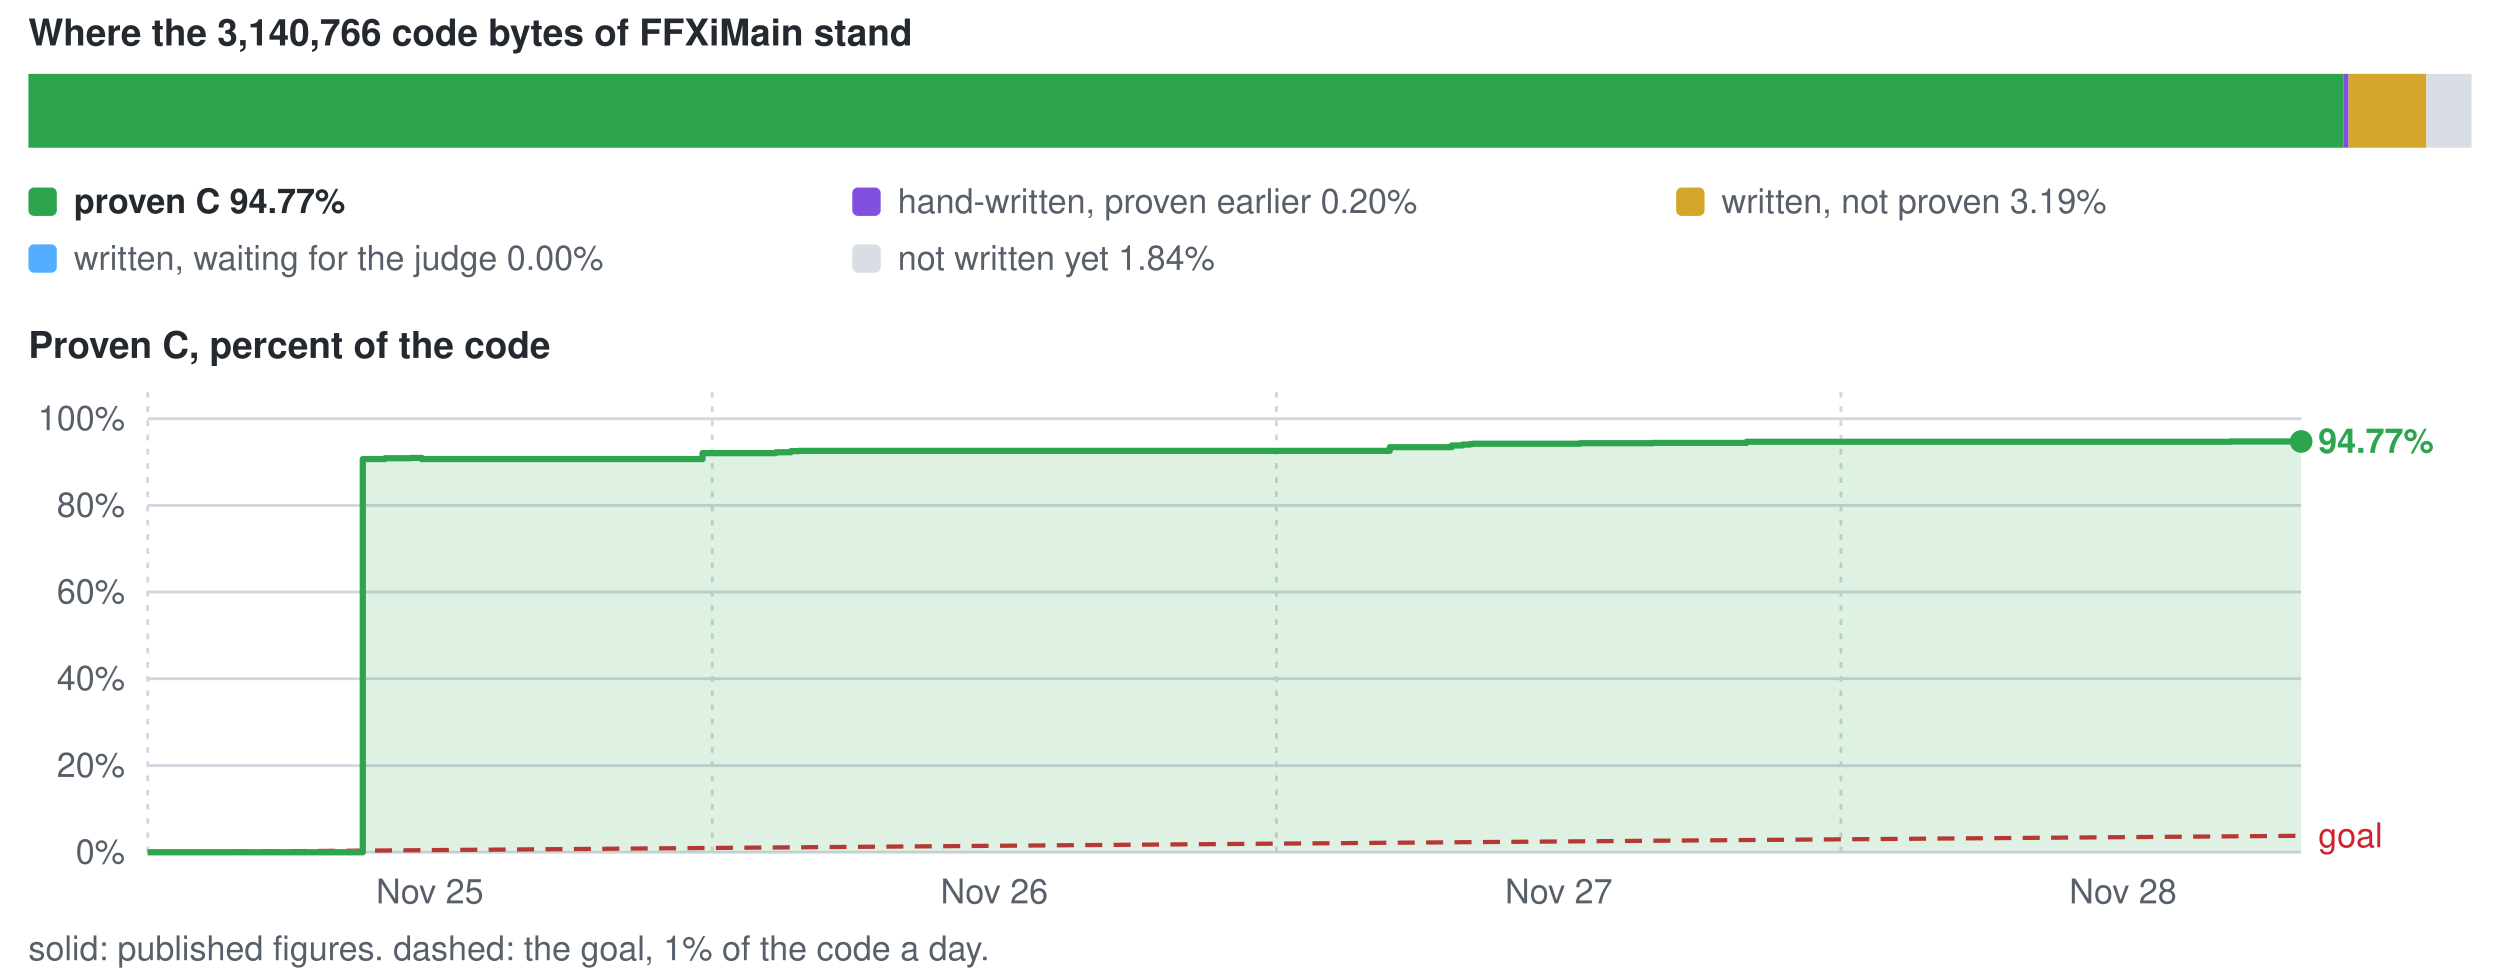
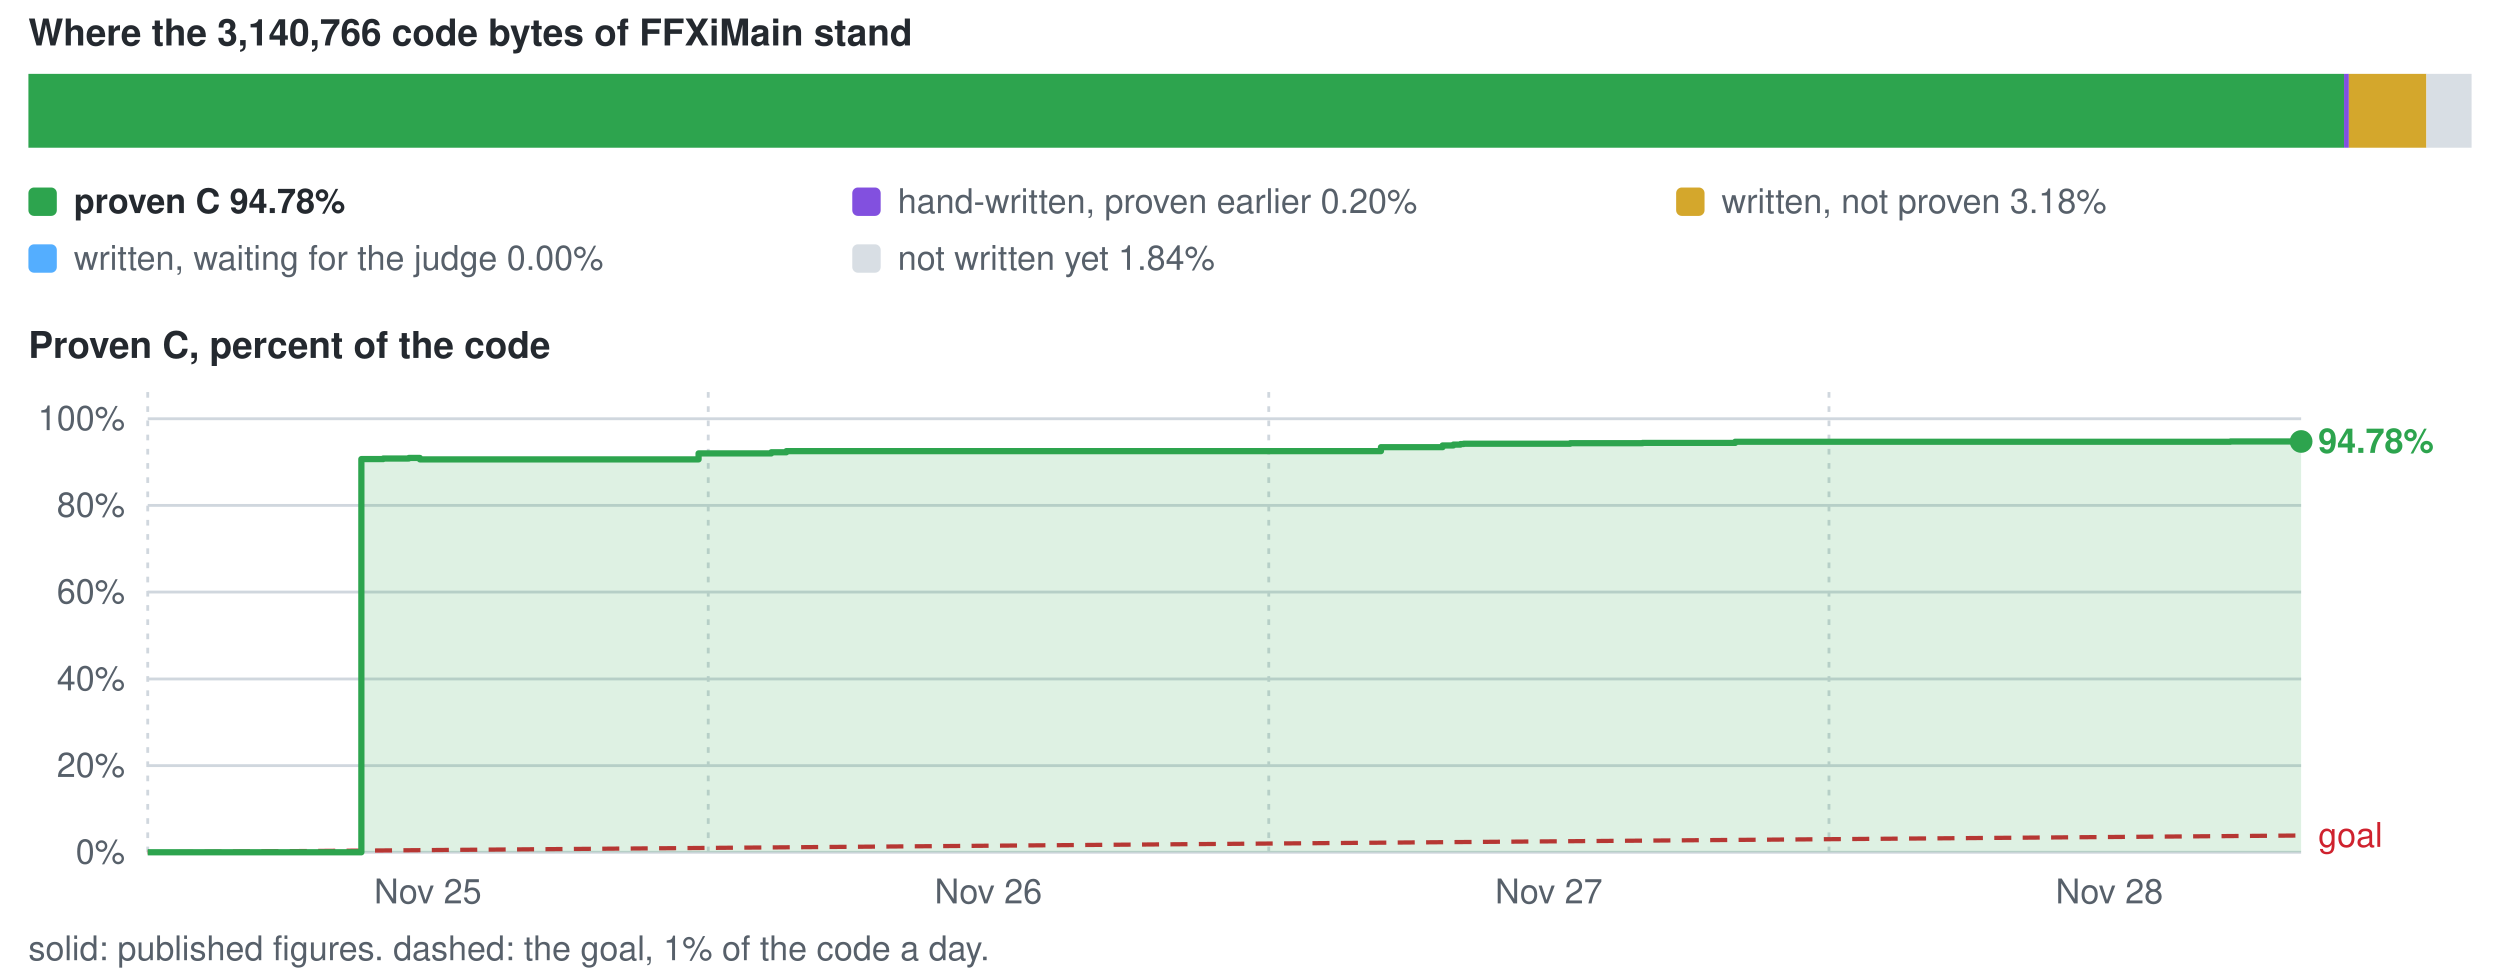
<svg xmlns="http://www.w3.org/2000/svg" viewBox="0 0 880 344" width="880" height="344" role="img" aria-label="conversion progress">
  <style>text{font-family:-apple-system,BlinkMacSystemFont,'Segoe UI',Helvetica,Arial,sans-serif;font-size:12px;fill:#57606a}.s{fill:#24292f;font-weight:600}.b{font-size:13px}</style>
  <text x="10" y="16" class="s b">Where the 3,140,766 code bytes of FFXiMain stand</text>
-   <rect x="10.0" y="26" width="815.0" height="26" fill="#2da44e" />
-   <rect x="825.0" y="26" width="1.7" height="26" fill="#8250df" />
-   <rect x="826.7" y="26" width="27.4" height="26" fill="#d4a72c" />
+   <rect x="10.0" y="26" width="815.1" height="26" fill="#2da44e" />
+   <rect x="825.1" y="26" width="1.7" height="26" fill="#8250df" />
+   <rect x="826.8" y="26" width="27.3" height="26" fill="#d4a72c" />
  <rect x="854.1" y="26" width="15.9" height="26" fill="#d8dee4" />
  <rect x="10" y="66" width="10" height="10" rx="2" fill="#2da44e" />
-   <text x="26" y="75" class="s">proven C 94.77%</text>
+   <text x="26" y="75" class="s">proven C 94.78%</text>
  <rect x="300" y="66" width="10" height="10" rx="2" fill="#8250df" />
  <text x="316" y="75">hand-written, proven earlier 0.20%</text>
  <rect x="590" y="66" width="10" height="10" rx="2" fill="#d4a72c" />
-   <text x="606" y="75">written, not proven 3.19%</text>
+   <text x="606" y="75">written, not proven 3.18%</text>
  <rect x="10" y="86" width="10" height="10" rx="2" fill="#54aeff" />
  <text x="26" y="95">written, waiting for the judge 0.00%</text>
  <rect x="300" y="86" width="10" height="10" rx="2" fill="#d8dee4" />
  <text x="316" y="95">not written yet 1.84%</text>
  <text x="10" y="126" class="s b">Proven C, percent of the code</text>
  <line x1="52" y1="300.0" x2="810" y2="300.0" stroke="#d0d7de" stroke-width="1" />
  <text x="44" y="304.0" text-anchor="end">0%</text>
  <line x1="52" y1="269.5" x2="810" y2="269.5" stroke="#d0d7de" stroke-width="1" />
  <text x="44" y="273.5" text-anchor="end">20%</text>
-   <line x1="52" y1="238.9" x2="810" y2="238.9" stroke="#d0d7de" stroke-width="1" />
-   <text x="44" y="242.9" text-anchor="end">40%</text>
+   <line x1="52" y1="239.0" x2="810" y2="239.0" stroke="#d0d7de" stroke-width="1" />
+   <text x="44" y="243.0" text-anchor="end">40%</text>
  <line x1="52" y1="208.4" x2="810" y2="208.4" stroke="#d0d7de" stroke-width="1" />
  <text x="44" y="212.4" text-anchor="end">60%</text>
  <line x1="52" y1="177.9" x2="810" y2="177.9" stroke="#d0d7de" stroke-width="1" />
  <text x="44" y="181.9" text-anchor="end">80%</text>
  <line x1="52" y1="147.4" x2="810" y2="147.4" stroke="#d0d7de" stroke-width="1" />
  <text x="44" y="151.4" text-anchor="end">100%</text>
  <line x1="52.0" y1="138" x2="52.0" y2="300" stroke="#d0d7de" stroke-width="1" stroke-dasharray="2 3" />
-   <text x="151.3" y="318" text-anchor="middle">Nov 25</text>
-   <line x1="250.7" y1="138" x2="250.7" y2="300" stroke="#d0d7de" stroke-width="1" stroke-dasharray="2 3" />
-   <text x="350.0" y="318" text-anchor="middle">Nov 26</text>
-   <line x1="449.3" y1="138" x2="449.3" y2="300" stroke="#d0d7de" stroke-width="1" stroke-dasharray="2 3" />
-   <text x="548.7" y="318" text-anchor="middle">Nov 27</text>
-   <line x1="648.0" y1="138" x2="648.0" y2="300" stroke="#d0d7de" stroke-width="1" stroke-dasharray="2 3" />
-   <text x="747.3" y="318" text-anchor="middle">Nov 28</text>
-   <line x1="52.0" y1="300.0" x2="810.0" y2="294.2" stroke="#cf222e" stroke-width="1.5" stroke-dasharray="6 4" />
-   <text x="816.0" y="298.2" style="fill:#cf222e">goal</text>
-   <path d="M52.0 300.0 H127.7 V161.6 H135.5 V161.3 H138.8 V161.3 H140.4 V161.3 H144.5 V161.2 H146.9 V161.2 H148.5 V161.6 H247.3 V159.5 H273.1 V159.2 H278.4 V158.8 H280.0 V158.8 H281.3 V158.7 H283.6 V158.7 H291.1 V158.7 H306.8 V158.7 H489.2 V157.4 H511.0 V156.8 H514.8 V156.5 H517.4 V156.3 H518.4 V156.2 H519.1 V156.2 H519.6 V156.2 H520.0 V156.2 H521.9 V156.2 H522.3 V156.2 H556.2 V156.0 H556.6 V156.0 H556.7 V156.0 H557.6 V156.0 H557.7 V156.0 H562.5 V156.0 H581.9 V155.9 H583.0 V155.9 H602.3 V155.9 H604.5 V155.9 H614.8 V155.5 H748.0 V155.5 H766.8 V155.5 H773.6 V155.5 H785.0 V155.4 H789.5 V155.4 H790.3 V155.4 H792.7 V155.4 H792.8 V155.4 H796.3 V155.4 H797.6 V155.4 H810.0 V155.4 V300.0 H52.0 Z" fill="#2da44e" fill-opacity="0.16" />
-   <path d="M52.0 300.0 H127.7 V161.6 H135.5 V161.3 H138.8 V161.3 H140.4 V161.3 H144.5 V161.2 H146.9 V161.2 H148.5 V161.6 H247.3 V159.5 H273.1 V159.2 H278.4 V158.8 H280.0 V158.8 H281.3 V158.7 H283.6 V158.7 H291.1 V158.7 H306.8 V158.7 H489.2 V157.4 H511.0 V156.8 H514.8 V156.5 H517.4 V156.3 H518.4 V156.2 H519.1 V156.2 H519.6 V156.2 H520.0 V156.2 H521.9 V156.2 H522.3 V156.2 H556.2 V156.0 H556.6 V156.0 H556.7 V156.0 H557.6 V156.0 H557.7 V156.0 H562.5 V156.0 H581.9 V155.9 H583.0 V155.9 H602.3 V155.9 H604.5 V155.9 H614.8 V155.5 H748.0 V155.5 H766.8 V155.5 H773.6 V155.5 H785.0 V155.4 H789.5 V155.4 H790.3 V155.4 H792.7 V155.4 H792.8 V155.4 H796.3 V155.4 H797.6 V155.4 H810.0 V155.4" fill="none" stroke="#2da44e" stroke-width="2.2" stroke-linejoin="round" />
+   <text x="150.6" y="318" text-anchor="middle">Nov 25</text>
+   <line x1="249.3" y1="138" x2="249.3" y2="300" stroke="#d0d7de" stroke-width="1" stroke-dasharray="2 3" />
+   <text x="347.9" y="318" text-anchor="middle">Nov 26</text>
+   <line x1="446.6" y1="138" x2="446.6" y2="300" stroke="#d0d7de" stroke-width="1" stroke-dasharray="2 3" />
+   <text x="545.2" y="318" text-anchor="middle">Nov 27</text>
+   <line x1="643.8" y1="138" x2="643.8" y2="300" stroke="#d0d7de" stroke-width="1" stroke-dasharray="2 3" />
+   <text x="742.5" y="318" text-anchor="middle">Nov 28</text>
+   <line x1="52.0" y1="300.0" x2="810.0" y2="294.1" stroke="#cf222e" stroke-width="1.5" stroke-dasharray="6 4" />
+   <text x="816.0" y="298.1" style="fill:#cf222e">goal</text>
+   <path d="M52.0 300.0 H127.2 V161.6 H134.9 V161.4 H138.2 V161.4 H139.8 V161.4 H143.9 V161.2 H146.2 V161.2 H147.8 V161.7 H245.9 V159.6 H271.5 V159.2 H276.8 V158.8 H278.4 V158.8 H279.7 V158.8 H282.0 V158.8 H289.4 V158.8 H305.0 V158.8 H486.1 V157.4 H507.8 V156.8 H511.6 V156.5 H514.1 V156.3 H515.2 V156.2 H515.8 V156.2 H516.4 V156.2 H516.7 V156.2 H518.6 V156.2 H519.0 V156.2 H552.7 V156.0 H553.1 V156.0 H553.2 V156.0 H554.1 V156.0 H554.2 V156.0 H558.9 V156.0 H578.2 V155.9 H579.3 V155.9 H598.5 V155.9 H600.6 V155.9 H610.8 V155.5 H743.1 V155.5 H761.8 V155.5 H768.5 V155.5 H779.8 V155.5 H784.4 V155.5 H785.1 V155.4 H787.6 V155.4 H787.6 V155.4 H791.1 V155.4 H792.4 V155.4 H804.7 V155.4 H810.0 V155.4 V300.0 H52.0 Z" fill="#2da44e" fill-opacity="0.16" />
+   <path d="M52.0 300.0 H127.2 V161.6 H134.9 V161.4 H138.2 V161.4 H139.8 V161.4 H143.9 V161.2 H146.2 V161.2 H147.8 V161.7 H245.9 V159.6 H271.5 V159.2 H276.8 V158.8 H278.4 V158.8 H279.7 V158.8 H282.0 V158.8 H289.4 V158.8 H305.0 V158.8 H486.1 V157.4 H507.8 V156.8 H511.6 V156.5 H514.1 V156.3 H515.2 V156.2 H515.8 V156.2 H516.4 V156.2 H516.7 V156.2 H518.6 V156.2 H519.0 V156.2 H552.7 V156.0 H553.1 V156.0 H553.2 V156.0 H554.1 V156.0 H554.2 V156.0 H558.9 V156.0 H578.2 V155.9 H579.3 V155.9 H598.5 V155.9 H600.6 V155.9 H610.8 V155.5 H743.1 V155.5 H761.8 V155.5 H768.5 V155.5 H779.8 V155.5 H784.4 V155.5 H785.1 V155.4 H787.6 V155.4 H787.6 V155.4 H791.1 V155.4 H792.4 V155.4 H804.7 V155.4 H810.0 V155.4" fill="none" stroke="#2da44e" stroke-width="2.2" stroke-linejoin="round" />
  <circle cx="810.0" cy="155.4" r="4" fill="#2da44e" />
-   <text x="816.0" y="159.4" class="s" style="fill:#2da44e">94.77%</text>
+   <text x="816.0" y="159.4" class="s" style="fill:#2da44e">94.78%</text>
  <text x="10" y="338">solid: published figures. dashed: the goal, 1% of the code a day.</text>
</svg>
